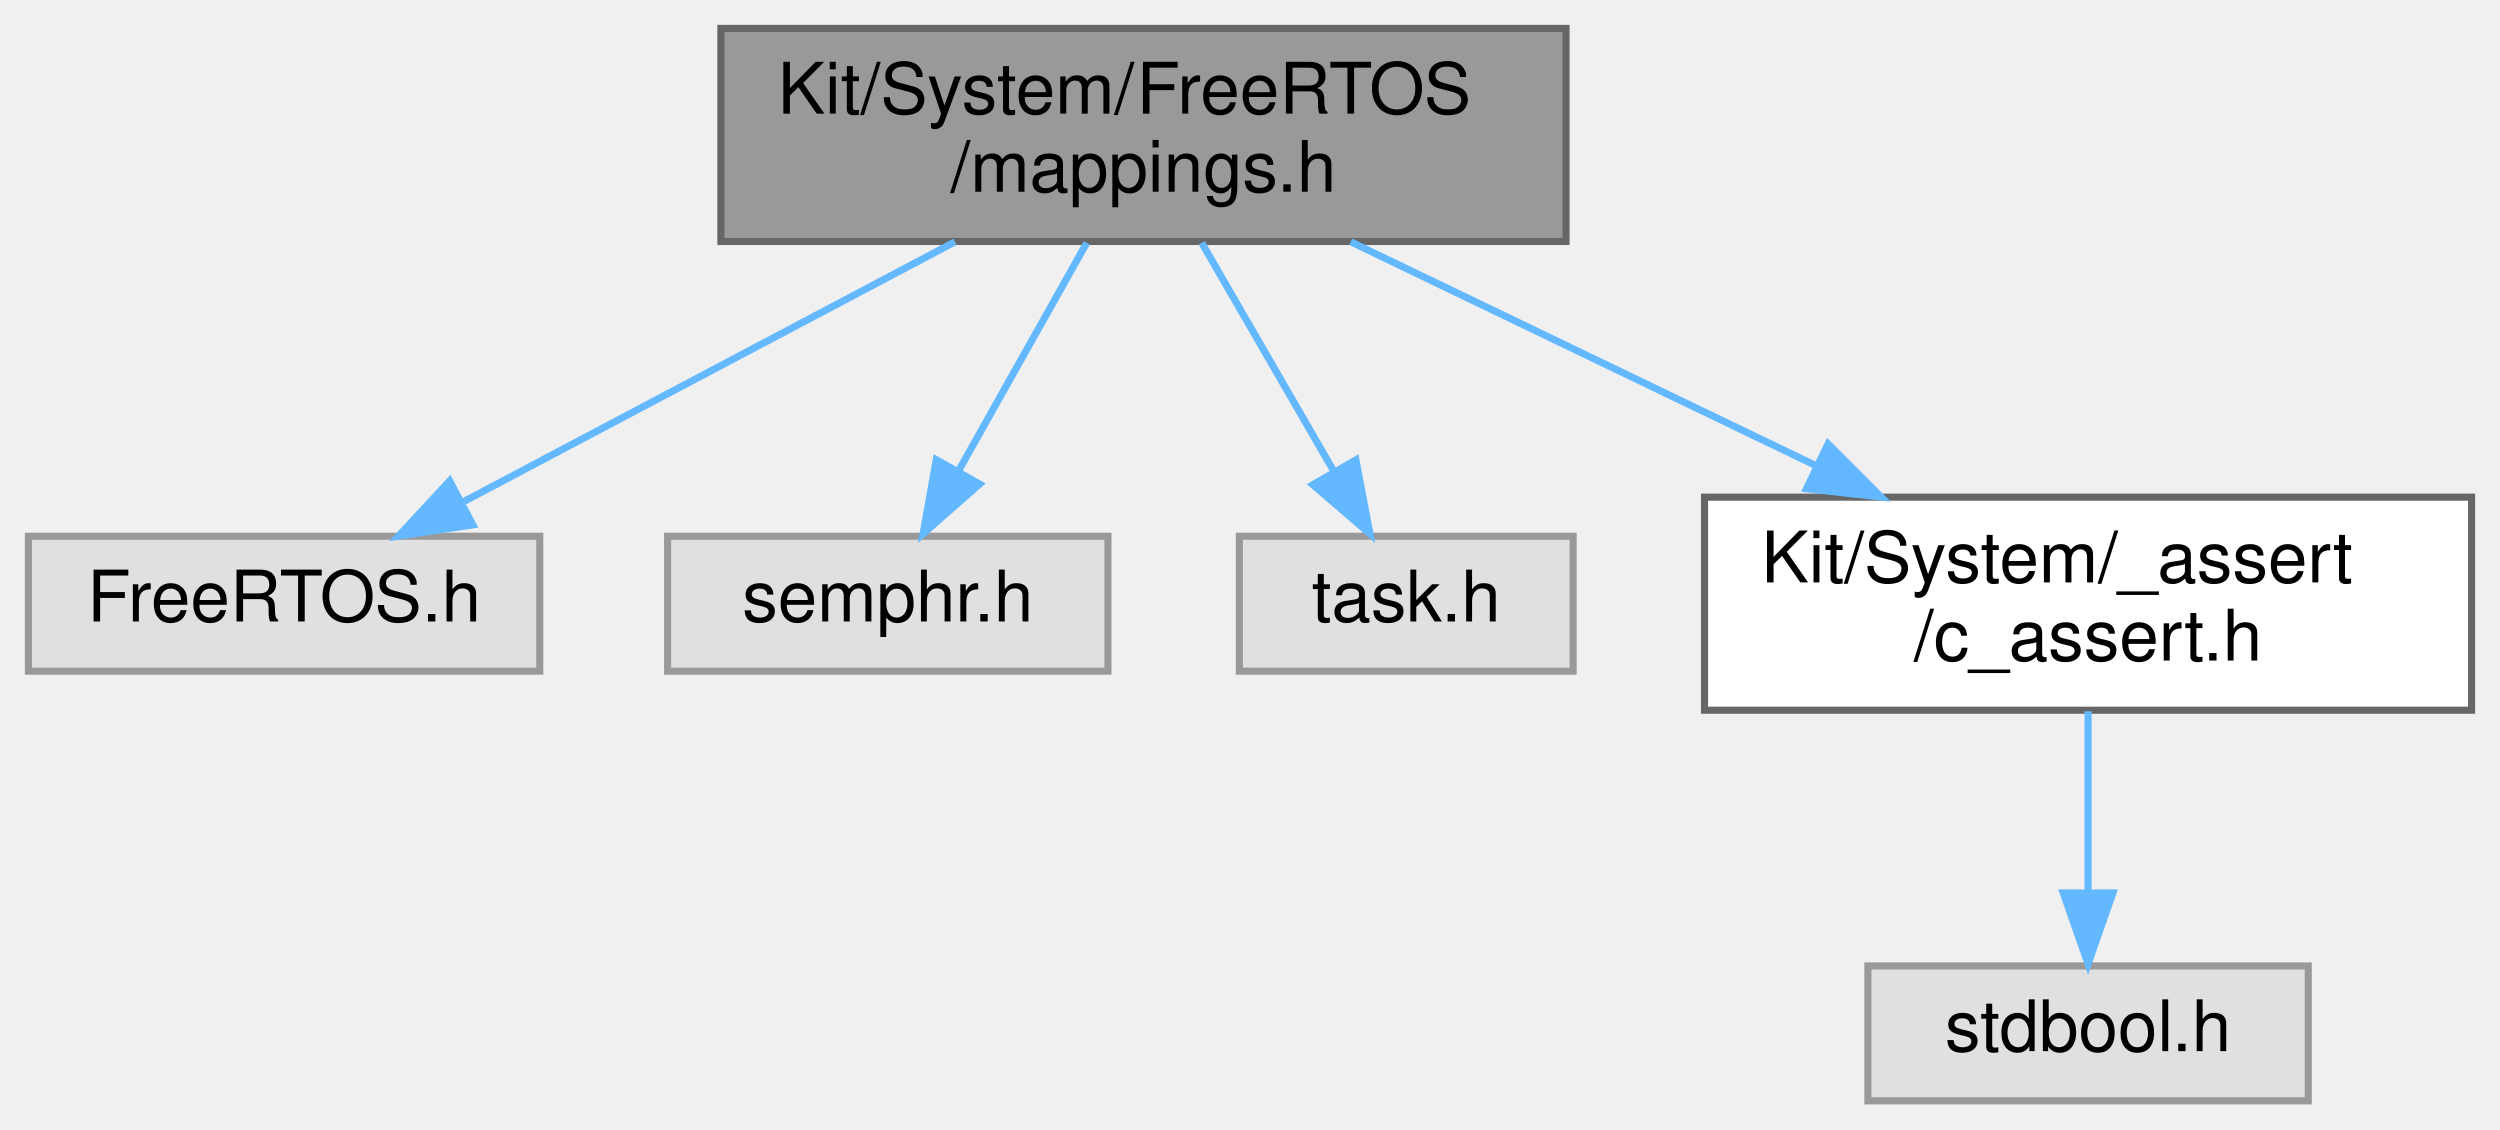
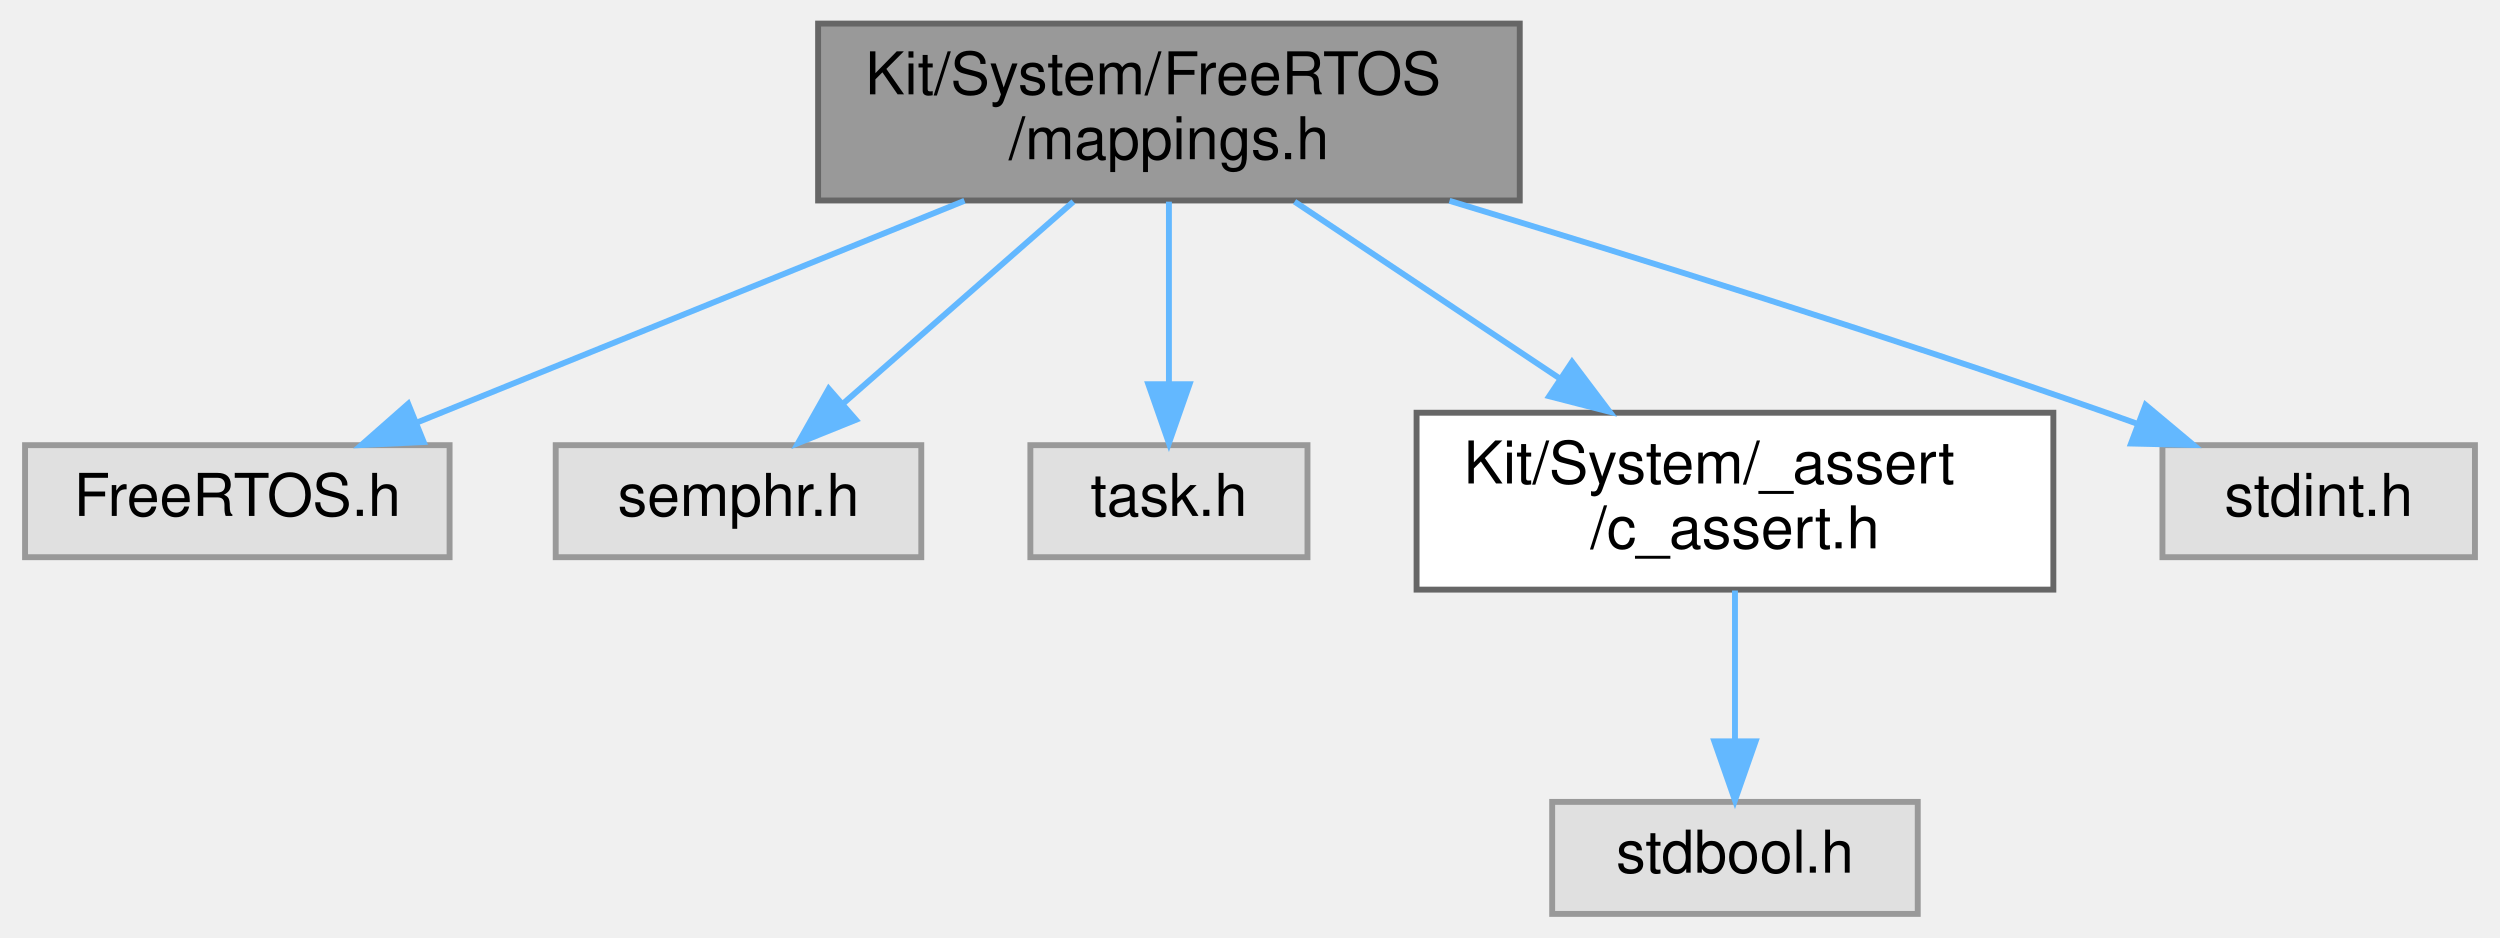
- <svg xmlns="http://www.w3.org/2000/svg" xmlns:xlink="http://www.w3.org/1999/xlink" width="352pt" height="159pt" viewBox="0.00 0.00 352.00 159.00">
+ <svg xmlns="http://www.w3.org/2000/svg" xmlns:xlink="http://www.w3.org/1999/xlink" width="424pt" height="159pt" viewBox="0.00 0.00 423.50 159.00">
  <g id="graph0" class="graph" transform="scale(1 1) rotate(0) translate(4 155)">
    <g id="Node000001" class="node">
      <g id="a_Node000001">
        <a xlink:title="This file provides the mappings for Platform specific types, etc.">
-           <polygon fill="#999999" stroke="#666666" points="216.5,-151 97.5,-151 97.5,-121 216.5,-121 216.5,-151" />
-           <text text-anchor="start" x="105.5" y="-139" font-family="Helvetica,sans-Serif" font-size="10.00">Kit/System/FreeRTOS</text>
-           <text text-anchor="middle" x="157" y="-128" font-family="Helvetica,sans-Serif" font-size="10.00">/mappings.h</text>
+           <polygon fill="#999999" stroke="#666666" points="253.5,-151 134.5,-151 134.5,-121 253.5,-121 253.5,-151" />
+           <text text-anchor="start" x="142.5" y="-139" font-family="Helvetica,sans-Serif" font-size="10.00">Kit/System/FreeRTOS</text>
+           <text text-anchor="middle" x="194" y="-128" font-family="Helvetica,sans-Serif" font-size="10.00">/mappings.h</text>
        </a>
      </g>
    </g>
    <g id="Node000002" class="node">
      <g id="a_Node000002">
        <a xlink:title=" ">
          <polygon fill="#e0e0e0" stroke="#999999" points="72,-79.5 0,-79.5 0,-60.5 72,-60.5 72,-79.5" />
          <text text-anchor="middle" x="36" y="-67.5" font-family="Helvetica,sans-Serif" font-size="10.00">FreeRTOS.h</text>
        </a>
      </g>
    </g>
    <g id="edge1_Node000001_Node000002" class="edge">
      <g id="a_edge1_Node000001_Node000002">
        <a xlink:title=" ">
-           <path fill="none" stroke="#63b8ff" d="M130.45,-120.95C109.79,-110.03 81.32,-94.97 61.05,-84.25" />
-           <polygon fill="#63b8ff" stroke="#63b8ff" points="62.58,-81.1 52.1,-79.52 59.31,-87.29 62.58,-81.1" />
+           <path fill="none" stroke="#63b8ff" d="M159.33,-120.95C131.62,-109.73 93.15,-94.15 66.58,-83.39" />
+           <polygon fill="#63b8ff" stroke="#63b8ff" points="67.61,-80.03 57.03,-79.52 64.98,-86.52 67.61,-80.03" />
        </a>
      </g>
    </g>
    <g id="Node000003" class="node">
      <g id="a_Node000003">
        <a xlink:title=" ">
          <polygon fill="#e0e0e0" stroke="#999999" points="152,-79.5 90,-79.5 90,-60.5 152,-60.5 152,-79.5" />
          <text text-anchor="middle" x="121" y="-67.5" font-family="Helvetica,sans-Serif" font-size="10.00">semphr.h</text>
        </a>
      </g>
    </g>
    <g id="edge2_Node000001_Node000003" class="edge">
      <g id="a_edge2_Node000001_Node000003">
        <a xlink:title=" ">
-           <path fill="none" stroke="#63b8ff" d="M149.01,-120.8C143.67,-111.31 136.61,-98.76 130.92,-88.63" />
-           <polygon fill="#63b8ff" stroke="#63b8ff" points="133.93,-86.84 125.97,-79.84 127.83,-90.28 133.93,-86.84" />
+           <path fill="none" stroke="#63b8ff" d="M177.8,-120.8C166.2,-110.62 150.58,-96.93 138.66,-86.48" />
+           <polygon fill="#63b8ff" stroke="#63b8ff" points="140.91,-83.8 131.09,-79.84 136.3,-89.07 140.91,-83.8" />
        </a>
      </g>
    </g>
    <g id="Node000004" class="node">
      <g id="a_Node000004">
        <a xlink:title=" ">
          <polygon fill="#e0e0e0" stroke="#999999" points="217.5,-79.5 170.5,-79.5 170.5,-60.5 217.5,-60.5 217.5,-79.5" />
          <text text-anchor="middle" x="194" y="-67.5" font-family="Helvetica,sans-Serif" font-size="10.00">task.h</text>
        </a>
      </g>
    </g>
    <g id="edge3_Node000001_Node000004" class="edge">
      <g id="a_edge3_Node000001_Node000004">
        <a xlink:title=" ">
-           <path fill="none" stroke="#63b8ff" d="M165.21,-120.8C170.7,-111.31 177.95,-98.76 183.81,-88.63" />
-           <polygon fill="#63b8ff" stroke="#63b8ff" points="186.91,-90.25 188.89,-79.84 180.85,-86.75 186.91,-90.25" />
+           <path fill="none" stroke="#63b8ff" d="M194,-120.8C194,-111.7 194,-99.79 194,-89.9" />
+           <polygon fill="#63b8ff" stroke="#63b8ff" points="197.5,-89.84 194,-79.84 190.5,-89.84 197.5,-89.84" />
        </a>
      </g>
    </g>
    <g id="Node000005" class="node">
      <g id="a_Node000005">
        <a xlink:href="c__assert_8h.html" target="_top" xlink:title=" ">
          <polygon fill="white" stroke="#666666" points="344,-85 236,-85 236,-55 344,-55 344,-85" />
          <text text-anchor="start" x="244" y="-73" font-family="Helvetica,sans-Serif" font-size="10.00">Kit/System/_assert</text>
          <text text-anchor="middle" x="290" y="-62" font-family="Helvetica,sans-Serif" font-size="10.00">/c_assert.h</text>
        </a>
      </g>
    </g>
    <g id="edge4_Node000001_Node000005" class="edge">
      <g id="a_edge4_Node000001_Node000005">
        <a xlink:title=" ">
-           <path fill="none" stroke="#63b8ff" d="M186.19,-120.95C205.42,-111.7 230.8,-99.49 251.66,-89.45" />
-           <polygon fill="#63b8ff" stroke="#63b8ff" points="253.39,-92.5 260.88,-85.01 250.35,-86.19 253.39,-92.5" />
+           <path fill="none" stroke="#63b8ff" d="M215.31,-120.8C228.48,-112.01 245.59,-100.61 260.11,-90.93" />
+           <polygon fill="#63b8ff" stroke="#63b8ff" points="262.37,-93.62 268.75,-85.16 258.49,-87.8 262.37,-93.62" />
+         </a>
+       </g>
+     </g>
+     <g id="Node000007" class="node">
+       <g id="a_Node000007">
+         <a xlink:title=" ">
+           <polygon fill="#e0e0e0" stroke="#999999" points="415.5,-79.5 362.5,-79.5 362.5,-60.5 415.5,-60.5 415.5,-79.5" />
+           <text text-anchor="middle" x="389" y="-67.5" font-family="Helvetica,sans-Serif" font-size="10.00">stdint.h</text>
+         </a>
+       </g>
+     </g>
+     <g id="edge6_Node000001_Node000007" class="edge">
+       <g id="a_edge6_Node000001_Node000007">
+         <a xlink:title=" ">
+           <path fill="none" stroke="#63b8ff" d="M241.58,-120.94C273.32,-111.34 315.87,-98.04 353,-85 354.65,-84.42 356.34,-83.81 358.05,-83.19" />
+           <polygon fill="#63b8ff" stroke="#63b8ff" points="359.64,-86.33 367.77,-79.53 357.17,-79.78 359.64,-86.33" />
        </a>
      </g>
    </g>
    <g id="Node000006" class="node">
      <g id="a_Node000006">
        <a xlink:title=" ">
          <polygon fill="#e0e0e0" stroke="#999999" points="321,-19 259,-19 259,0 321,0 321,-19" />
          <text text-anchor="middle" x="290" y="-7" font-family="Helvetica,sans-Serif" font-size="10.00">stdbool.h</text>
        </a>
      </g>
    </g>
    <g id="edge5_Node000005_Node000006" class="edge">
      <g id="a_edge5_Node000005_Node000006">
        <a xlink:title=" ">
          <path fill="none" stroke="#63b8ff" d="M290,-54.84C290,-47.21 290,-37.7 290,-29.45" />
          <polygon fill="#63b8ff" stroke="#63b8ff" points="293.5,-29.27 290,-19.27 286.5,-29.27 293.5,-29.27" />
        </a>
      </g>
    </g>
  </g>
</svg>
